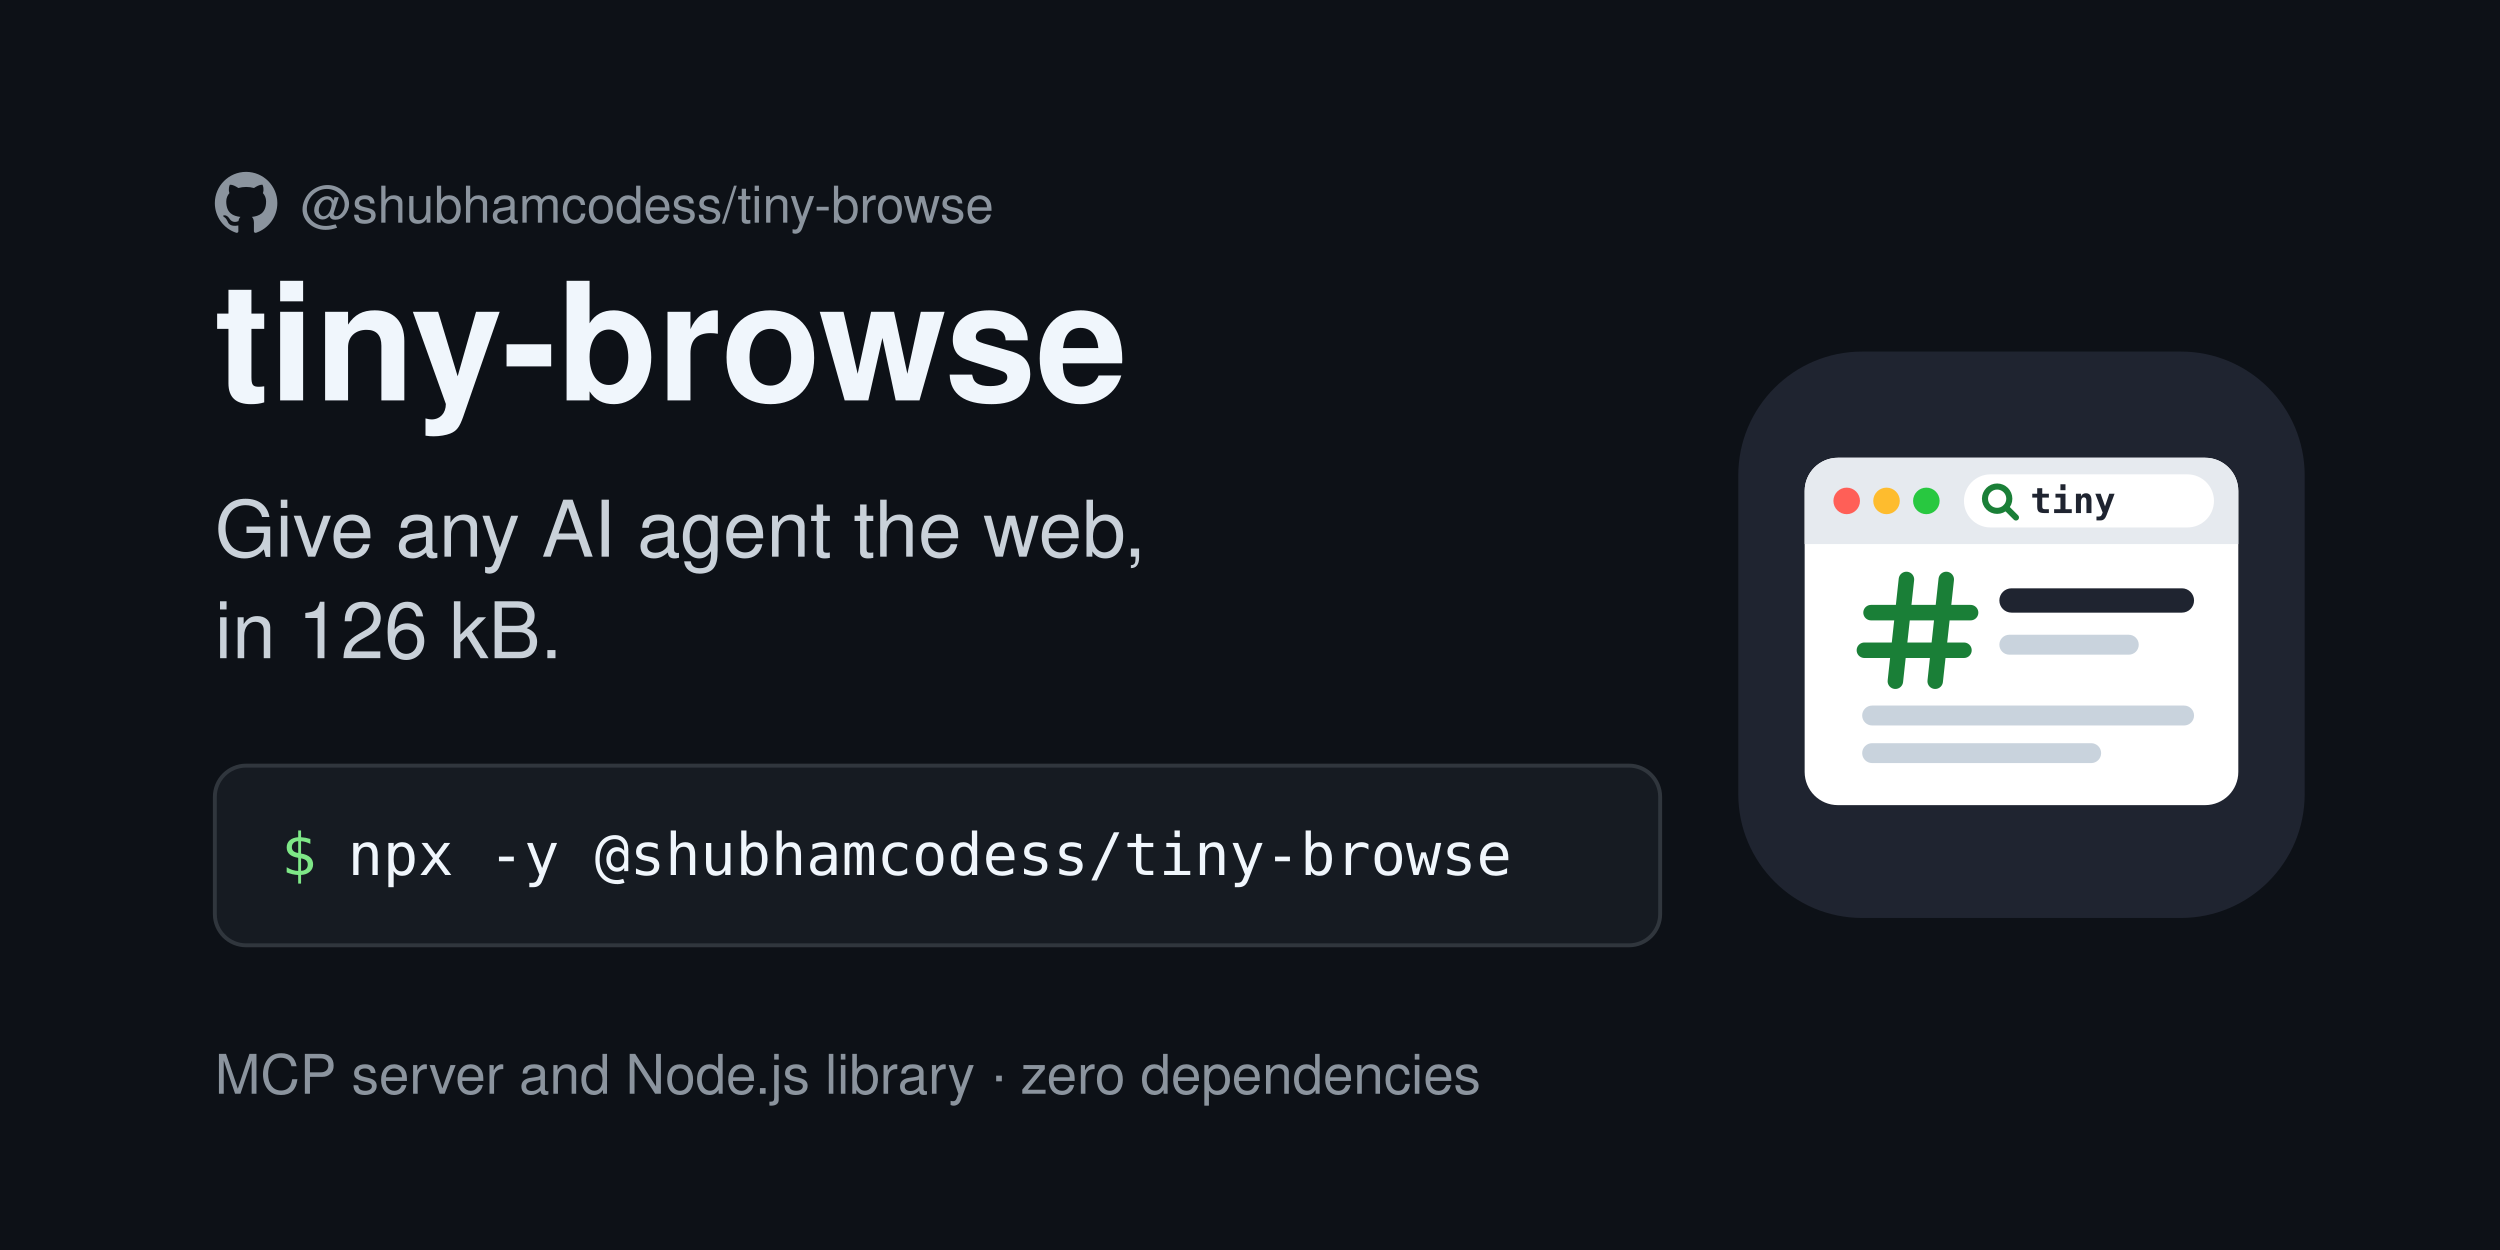
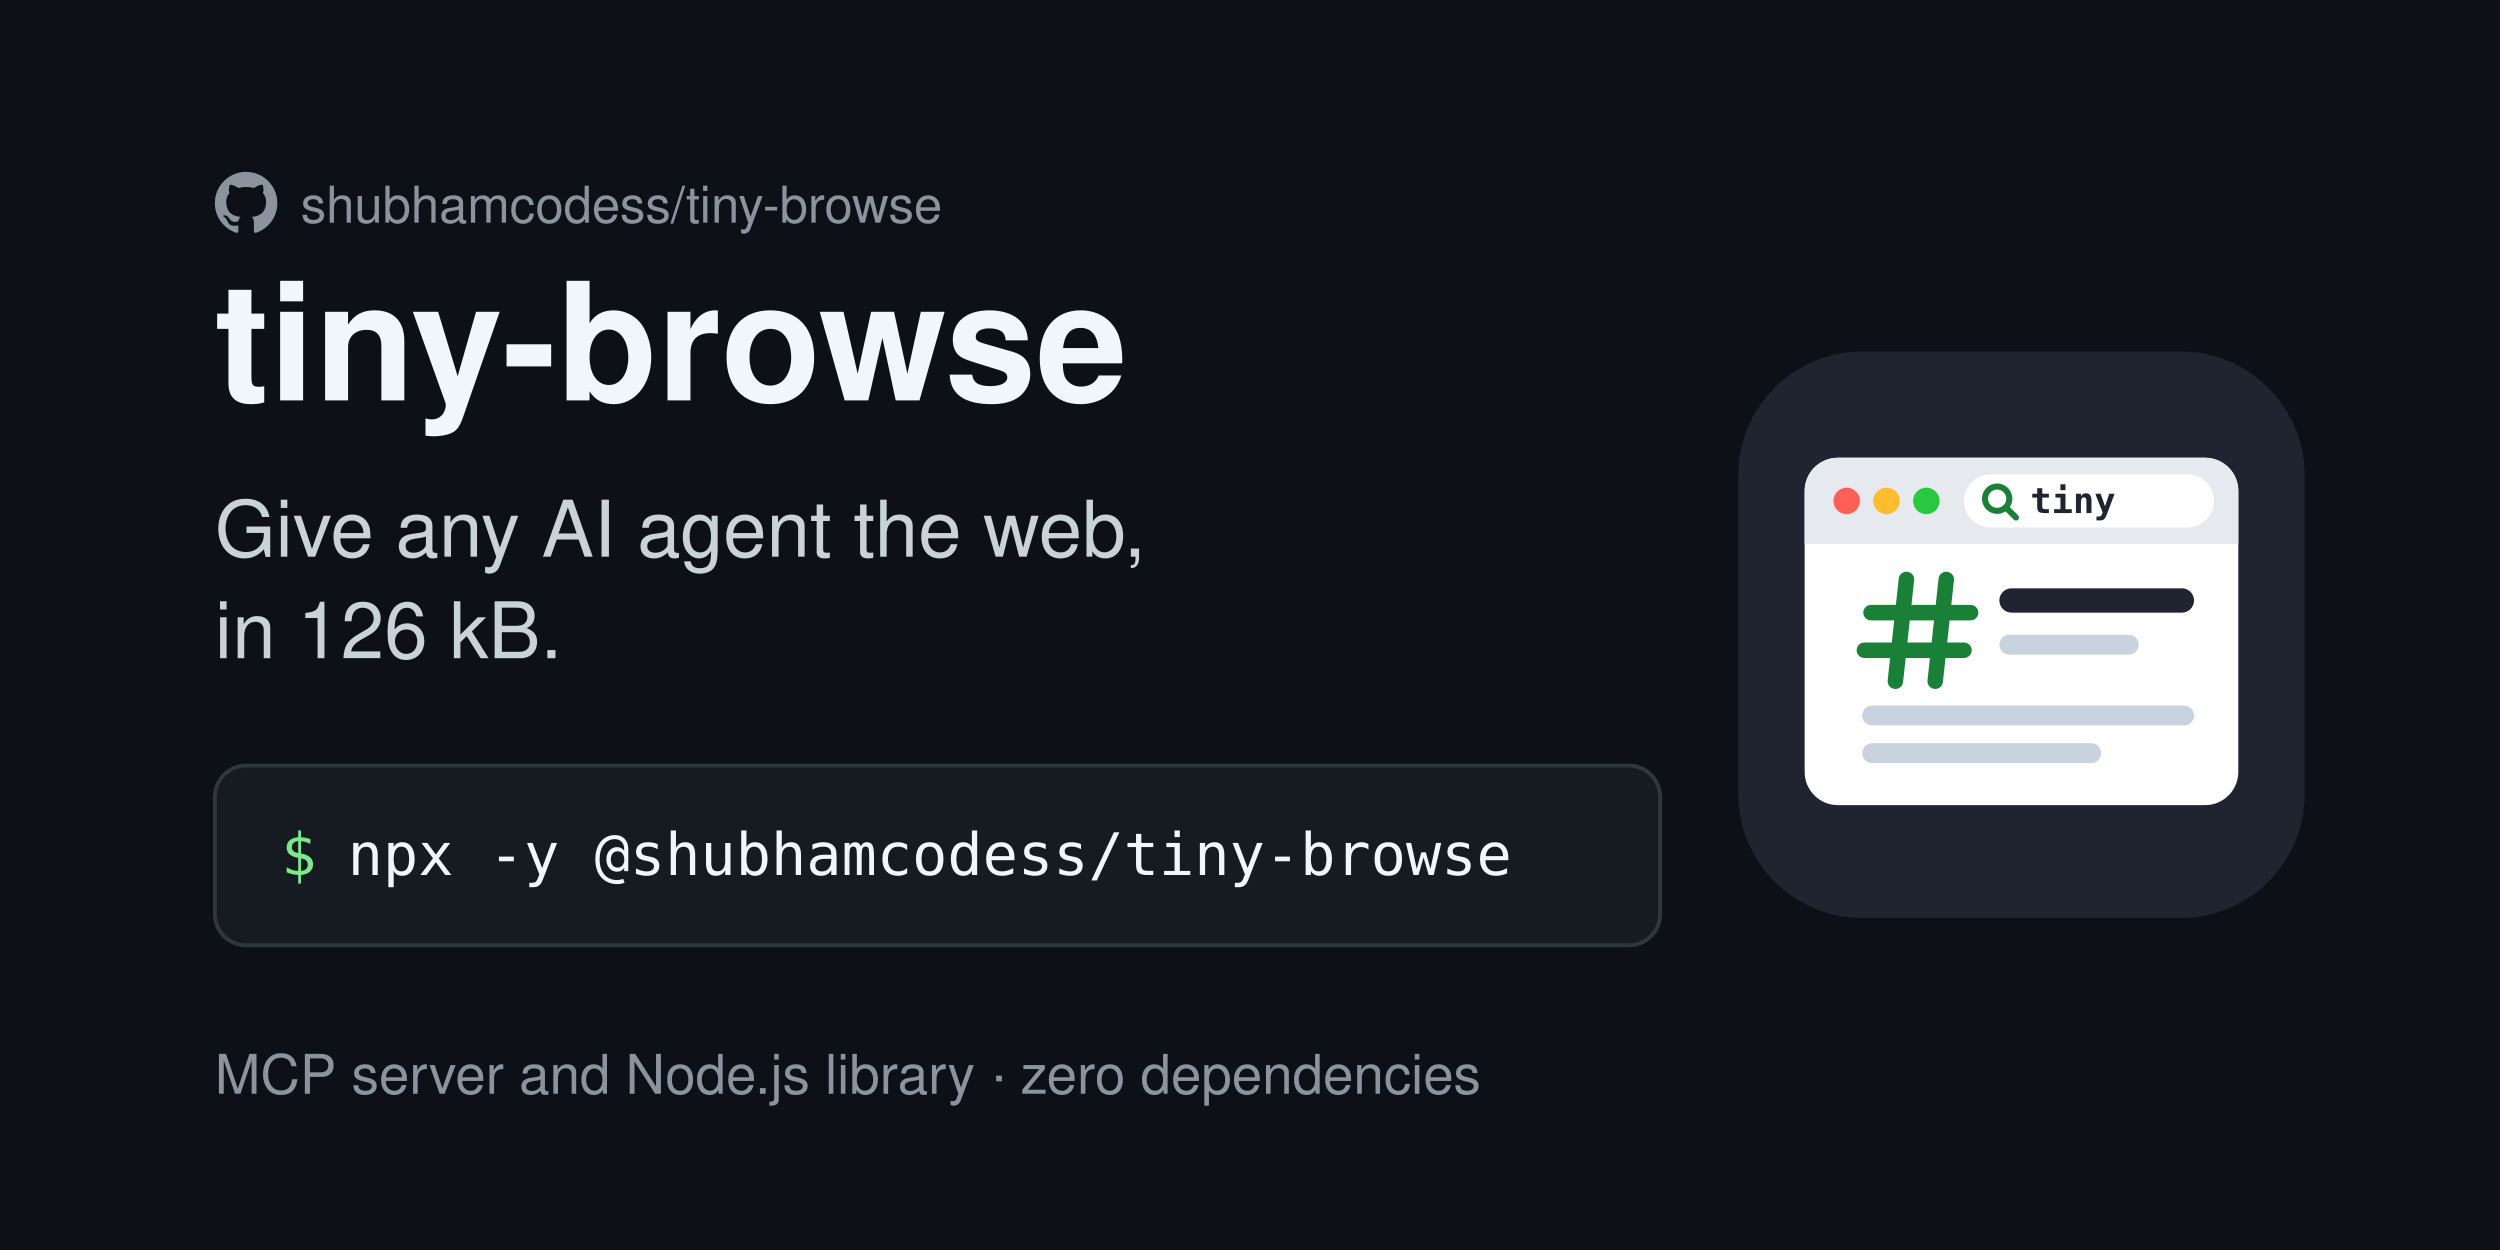
<svg xmlns="http://www.w3.org/2000/svg" width="1280" height="640" viewBox="0 0 1280 640" role="img" aria-label="tiny-browse: give any AI agent the web, in 126 kB">
  <rect width="1280" height="640" fill="#0D1117" />
  <path transform="translate(110 88) scale(2)" fill="#8B949E" d="M8 0C3.58 0 0 3.58 0 8c0 3.54 2.29 6.53 5.47 7.59.4.07.55-.17.55-.38 0-.19-.01-.82-.01-1.49-2.01.37-2.53-.49-2.69-.94-.09-.23-.48-.94-.82-1.13-.28-.15-.68-.52-.01-.53.63-.01 1.08.58 1.23.82.72 1.21 1.87.87 2.33.66.07-.52.28-.87.51-1.07-1.78-.2-3.64-.89-3.64-3.95 0-.87.31-1.59.82-2.15-.08-.2-.36-1.02.08-2.12 0 0 .67-.21 2.2.82.64-.18 1.32-.27 2-.27.68 0 1.36.09 2 .27 1.53-1.04 2.2-.82 2.2-.82.44 1.1.16 1.92.08 2.12.51.56.82 1.27.82 2.15 0 3.07-1.87 3.75-3.65 3.95.29.25.54.73.54 1.48 0 1.07-.01 1.93-.01 2.2 0 .21.15.46.55.38A8.013 8.013 0 0016 8c0-4.42-3.58-8-8-8z" />
  <g font-family="-apple-system, BlinkMacSystemFont, 'Segoe UI', Helvetica, Arial, sans-serif">
-     <text x="154" y="114" font-size="26" fill="#8B949E">@shubhamcodess/tiny-browse</text>
+     <text x="154" y="114" font-size="26" fill="#8B949E">shubhamcodess/tiny-browse</text>
    <text x="110" y="205" font-size="84" font-weight="600" fill="#F0F6FC">tiny-browse</text>
    <text x="110" y="285" font-size="40" fill="#C9D1D9">Give any AI agent the web,</text>
    <text x="110" y="337" font-size="40" fill="#C9D1D9">in 126 kB.</text>
    <text x="110" y="560" font-size="28" fill="#8B949E">MCP server and Node.js library · zero dependencies</text>
  </g>
  <rect x="110" y="392" width="740" height="92" rx="16" fill="#161B22" stroke="#30363D" stroke-width="2" />
  <g font-family="'SF Mono', Menlo, Consolas, 'DejaVu Sans Mono', monospace" font-size="30">
    <text x="144" y="448" fill="#7EE787">$</text>
    <text x="178" y="448" fill="#F0F6FC">npx -y @shubhamcodess/tiny-browse</text>
  </g>
  <g transform="translate(890 180) scale(0.5664)">
    <rect width="512" height="512" rx="112" fill="#1F2430" />
    <rect x="60" y="96" width="392" height="314" rx="30" fill="#FFFFFF" />
    <path d="M60 126a30 30 0 0 1 30-30h332a30 30 0 0 1 30 30v48H60z" fill="#E6EAEF" />
    <circle cx="98" cy="135" r="12" fill="#FF5F57" />
    <circle cx="134" cy="135" r="12" fill="#FEBC2E" />
    <circle cx="170" cy="135" r="12" fill="#28C840" />
    <rect x="204" y="111" width="226" height="48" rx="24" fill="#FFFFFF" />
    <circle cx="234" cy="133" r="11" fill="none" stroke="#1A7F37" stroke-width="5.5" />
    <path d="M242 141l9 9" stroke="#1A7F37" stroke-width="5.5" stroke-linecap="round" />
    <text x="264" y="146" font-family="'SF Mono', Menlo, Consolas, 'DejaVu Sans Mono', monospace" font-size="32" font-weight="600" fill="#1F2430">tiny</text>
    <g stroke="#1A7F37" stroke-width="14" stroke-linecap="round">
      <path d="M152 206l-10 92" />
      <path d="M188 206l-10 92" />
      <path d="M120 236h90" />
      <path d="M114 270h90" />
    </g>
    <rect x="236" y="214" width="176" height="22" rx="11" fill="#1F2430" />
    <rect x="236" y="256" width="126" height="18" rx="9" fill="#C9D3DD" />
    <rect x="112" y="320" width="300" height="18" rx="9" fill="#C9D3DD" />
    <rect x="112" y="354" width="216" height="18" rx="9" fill="#C9D3DD" />
  </g>
</svg>
